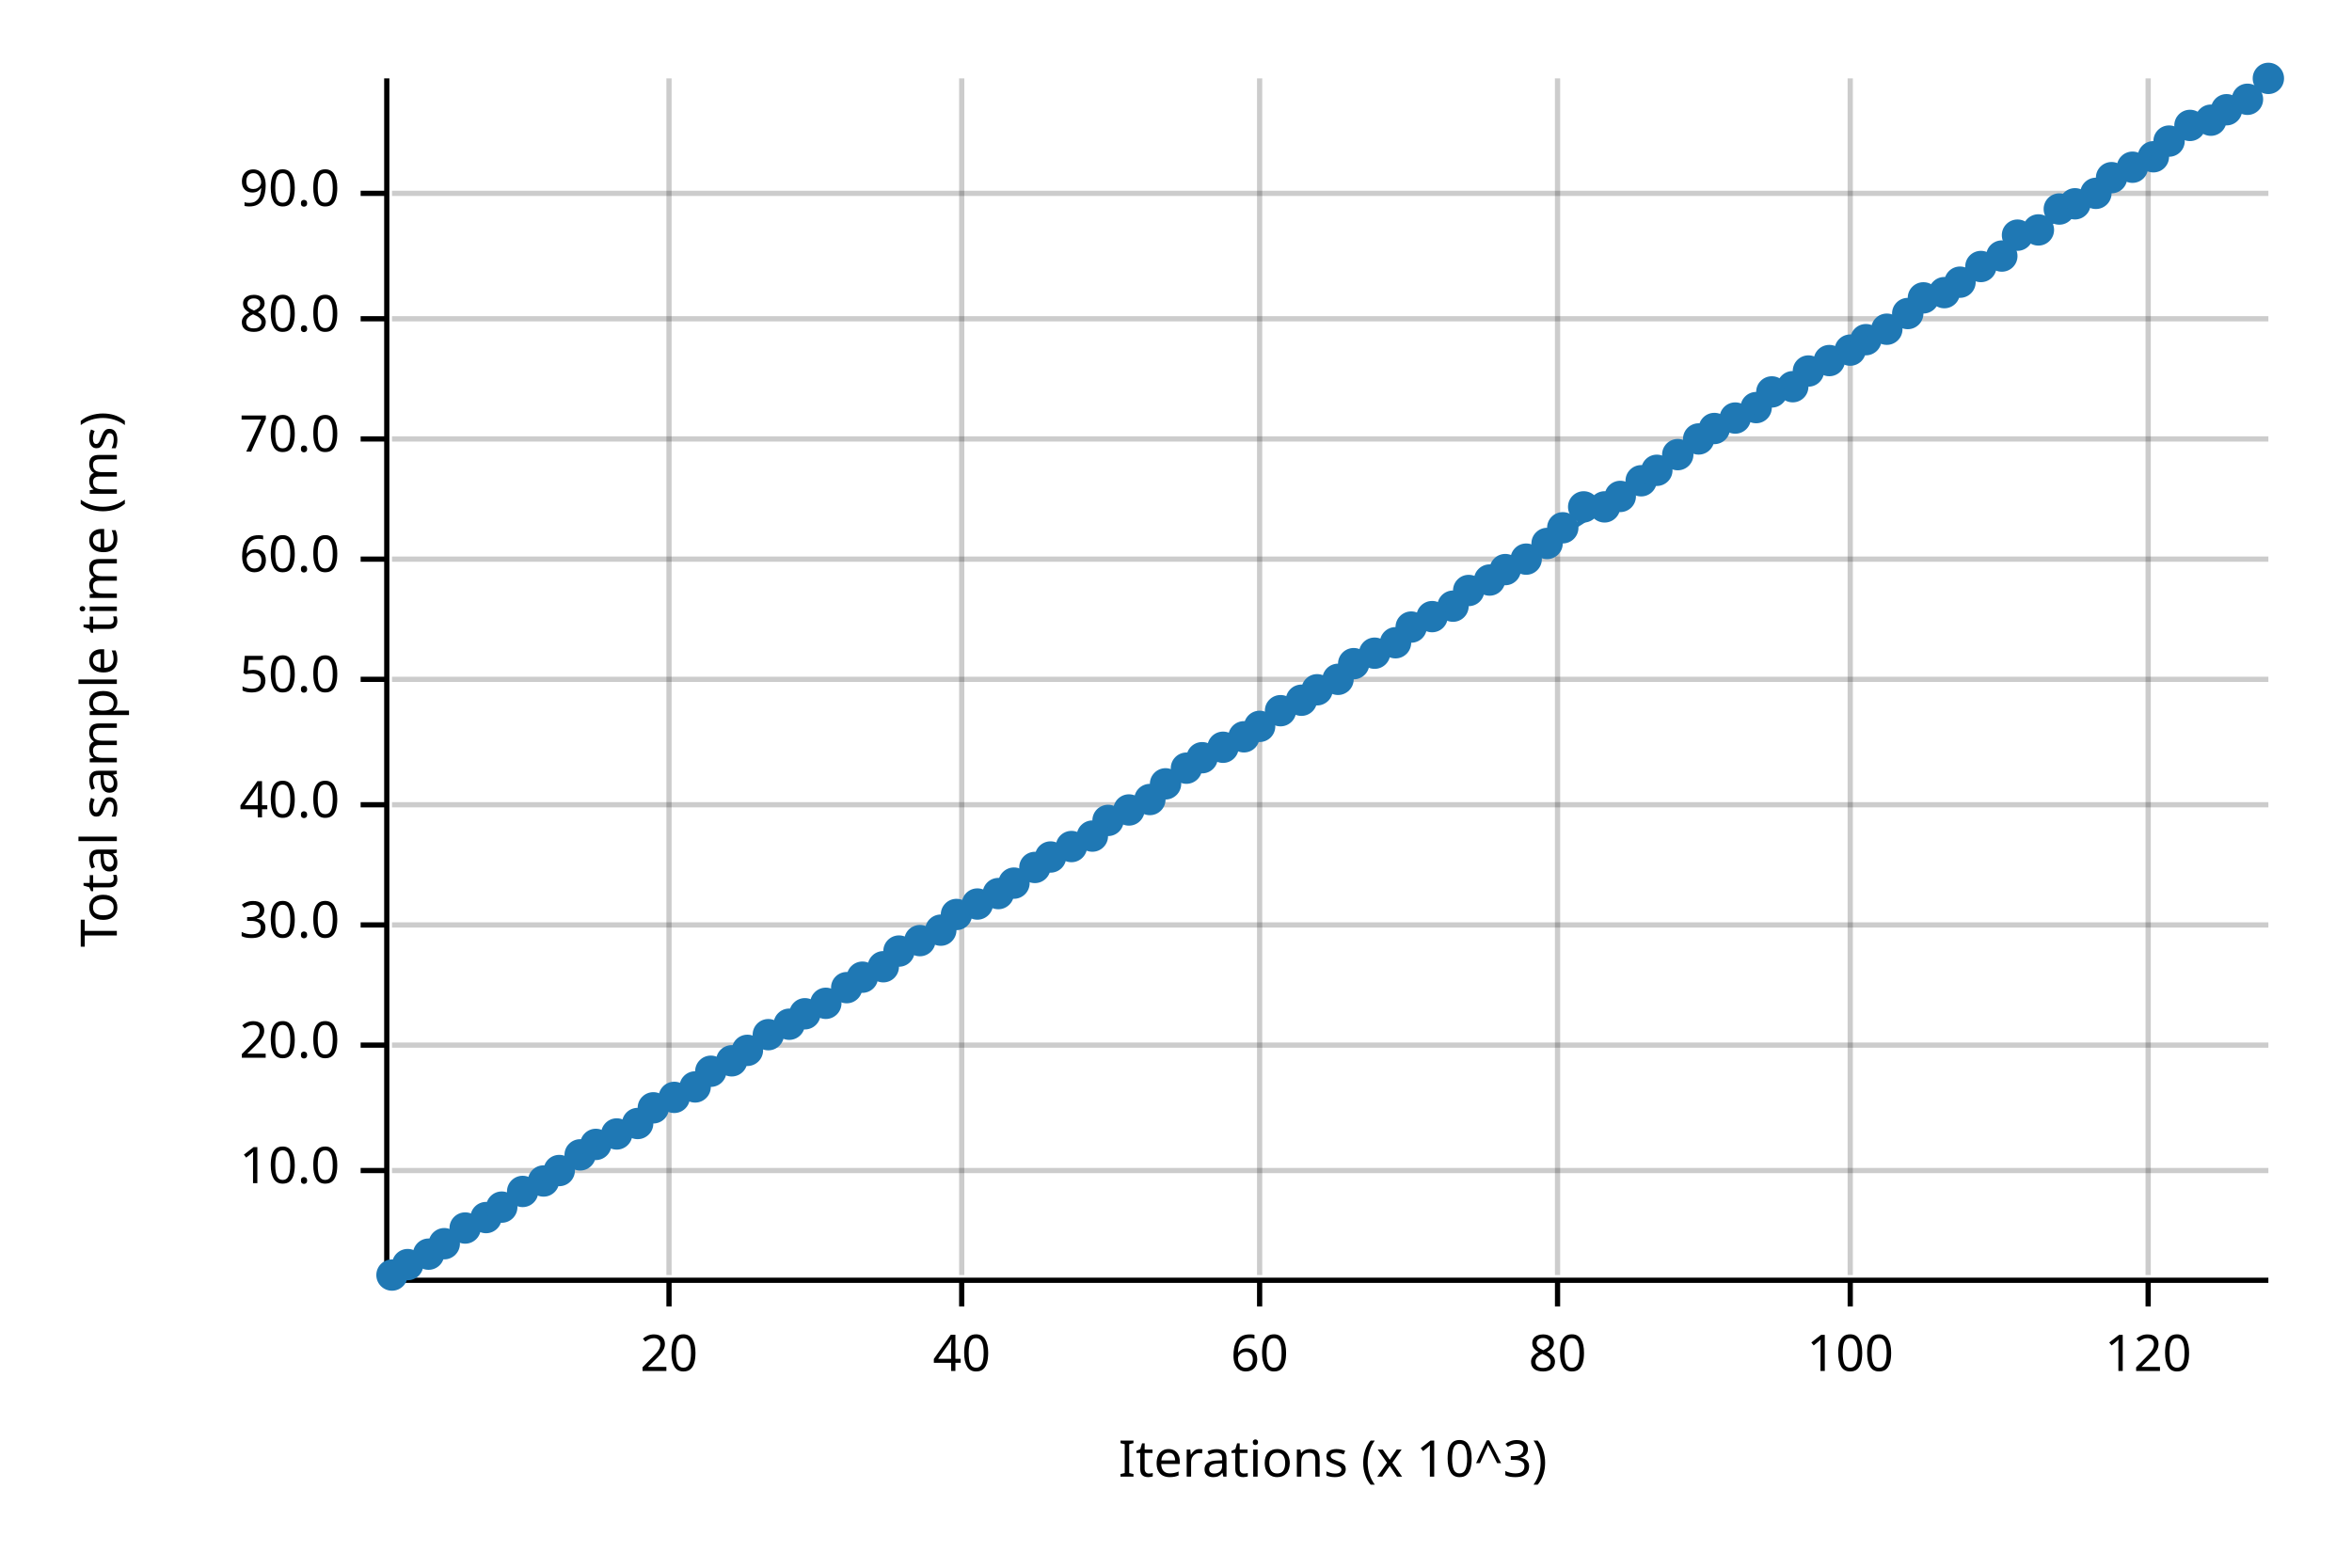
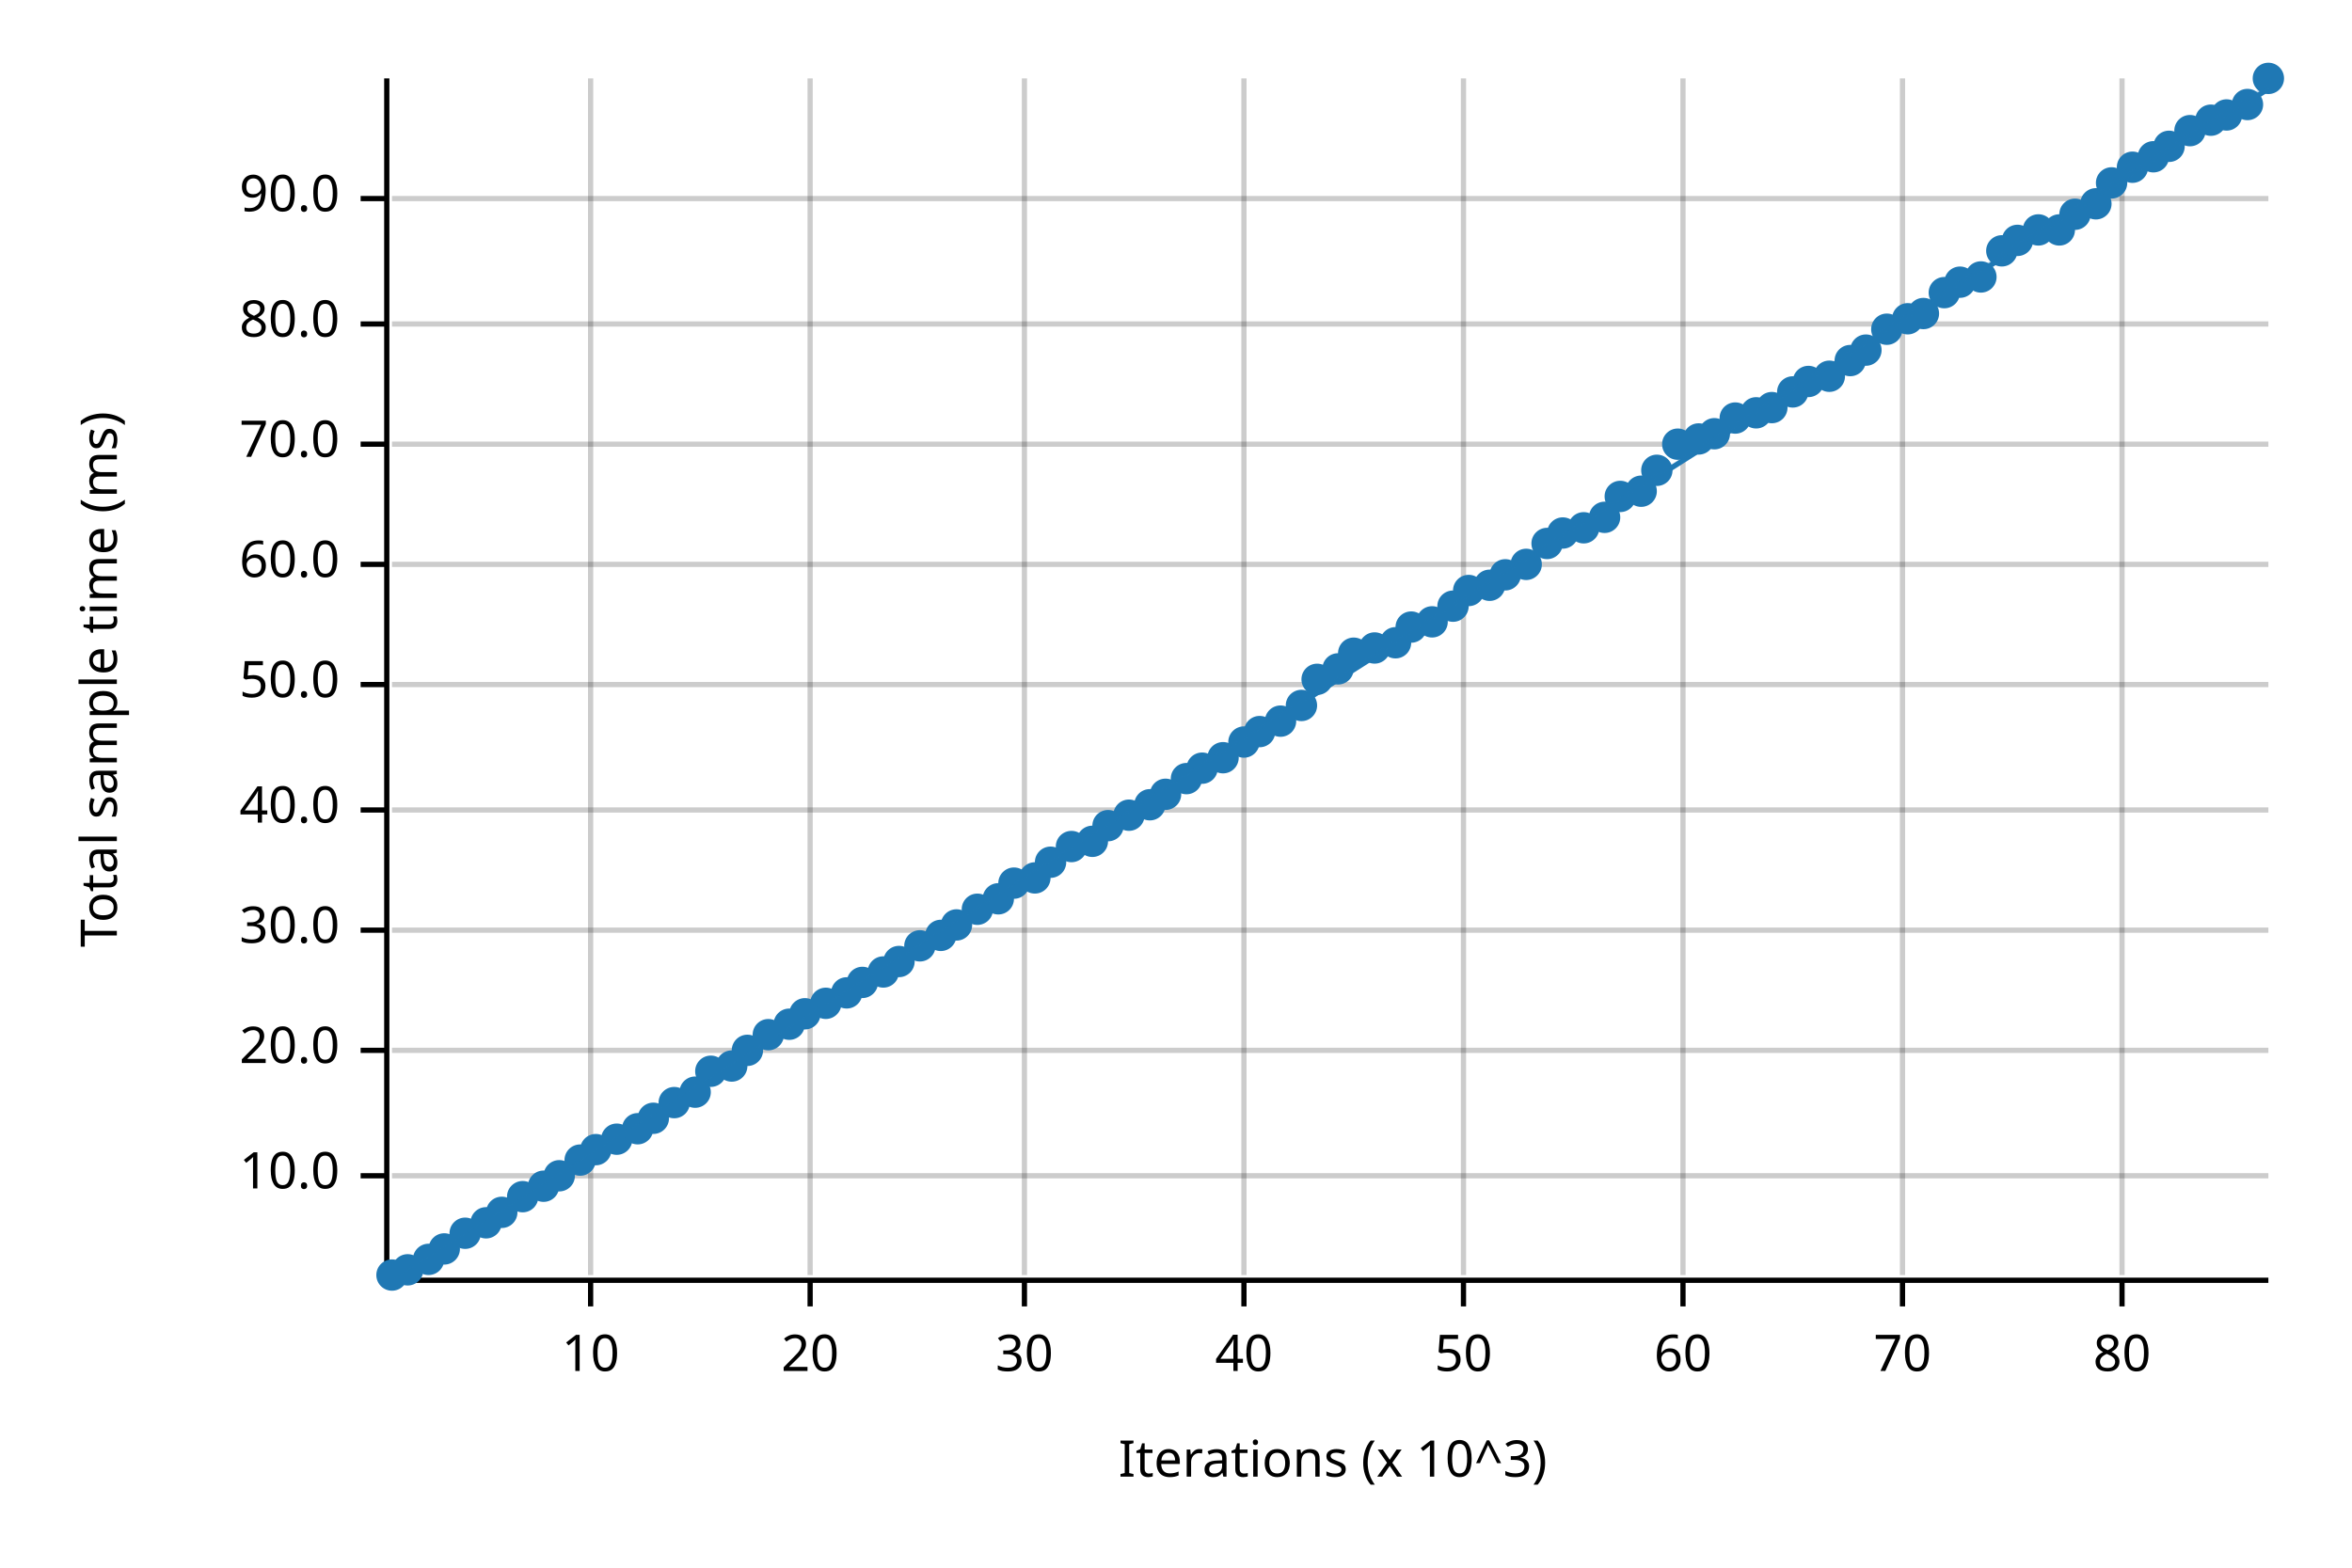
<svg xmlns="http://www.w3.org/2000/svg" width="450" height="300" viewBox="0 0 450 300">
  <text x="15" y="130" dy="0.76em" text-anchor="middle" font-family="sans-serif" font-size="9.677" opacity="1" fill="#000000" transform="rotate(270, 15, 130)">
Total sample time (ms)
</text>
  <text x="255" y="285" dy="-0.5ex" text-anchor="middle" font-family="sans-serif" font-size="9.677" opacity="1" fill="#000000">
Iterations (x 10^3)
</text>
-   <line opacity="0.2" stroke="#000000" stroke-width="1" x1="128" y1="244" x2="128" y2="15" />
-   <line opacity="0.2" stroke="#000000" stroke-width="1" x1="184" y1="244" x2="184" y2="15" />
-   <line opacity="0.2" stroke="#000000" stroke-width="1" x1="241" y1="244" x2="241" y2="15" />
-   <line opacity="0.2" stroke="#000000" stroke-width="1" x1="298" y1="244" x2="298" y2="15" />
-   <line opacity="0.2" stroke="#000000" stroke-width="1" x1="354" y1="244" x2="354" y2="15" />
-   <line opacity="0.2" stroke="#000000" stroke-width="1" x1="411" y1="244" x2="411" y2="15" />
-   <line opacity="0.2" stroke="#000000" stroke-width="1" x1="75" y1="224" x2="434" y2="224" />
-   <line opacity="0.2" stroke="#000000" stroke-width="1" x1="75" y1="200" x2="434" y2="200" />
-   <line opacity="0.2" stroke="#000000" stroke-width="1" x1="75" y1="177" x2="434" y2="177" />
-   <line opacity="0.2" stroke="#000000" stroke-width="1" x1="75" y1="154" x2="434" y2="154" />
-   <line opacity="0.2" stroke="#000000" stroke-width="1" x1="75" y1="130" x2="434" y2="130" />
-   <line opacity="0.2" stroke="#000000" stroke-width="1" x1="75" y1="107" x2="434" y2="107" />
-   <line opacity="0.2" stroke="#000000" stroke-width="1" x1="75" y1="84" x2="434" y2="84" />
-   <line opacity="0.2" stroke="#000000" stroke-width="1" x1="75" y1="61" x2="434" y2="61" />
-   <line opacity="0.2" stroke="#000000" stroke-width="1" x1="75" y1="37" x2="434" y2="37" />
+   <line opacity="0.2" stroke="#000000" stroke-width="1" x1="113" y1="244" x2="113" y2="15" />
+   <line opacity="0.2" stroke="#000000" stroke-width="1" x1="155" y1="244" x2="155" y2="15" />
+   <line opacity="0.2" stroke="#000000" stroke-width="1" x1="196" y1="244" x2="196" y2="15" />
+   <line opacity="0.2" stroke="#000000" stroke-width="1" x1="238" y1="244" x2="238" y2="15" />
+   <line opacity="0.2" stroke="#000000" stroke-width="1" x1="280" y1="244" x2="280" y2="15" />
+   <line opacity="0.2" stroke="#000000" stroke-width="1" x1="322" y1="244" x2="322" y2="15" />
+   <line opacity="0.2" stroke="#000000" stroke-width="1" x1="364" y1="244" x2="364" y2="15" />
+   <line opacity="0.2" stroke="#000000" stroke-width="1" x1="406" y1="244" x2="406" y2="15" />
+   <line opacity="0.2" stroke="#000000" stroke-width="1" x1="75" y1="225" x2="434" y2="225" />
+   <line opacity="0.2" stroke="#000000" stroke-width="1" x1="75" y1="201" x2="434" y2="201" />
+   <line opacity="0.2" stroke="#000000" stroke-width="1" x1="75" y1="178" x2="434" y2="178" />
+   <line opacity="0.2" stroke="#000000" stroke-width="1" x1="75" y1="155" x2="434" y2="155" />
+   <line opacity="0.2" stroke="#000000" stroke-width="1" x1="75" y1="131" x2="434" y2="131" />
+   <line opacity="0.2" stroke="#000000" stroke-width="1" x1="75" y1="108" x2="434" y2="108" />
+   <line opacity="0.2" stroke="#000000" stroke-width="1" x1="75" y1="85" x2="434" y2="85" />
+   <line opacity="0.2" stroke="#000000" stroke-width="1" x1="75" y1="62" x2="434" y2="62" />
+   <line opacity="0.2" stroke="#000000" stroke-width="1" x1="75" y1="38" x2="434" y2="38" />
  <polyline fill="none" opacity="1" stroke="#000000" stroke-width="1" points="74,15 74,244 " />
-   <text x="65" y="224" dy="0.5ex" text-anchor="end" font-family="sans-serif" font-size="9.677" opacity="1" fill="#000000">
+   <text x="65" y="225" dy="0.5ex" text-anchor="end" font-family="sans-serif" font-size="9.677" opacity="1" fill="#000000">
10.0
</text>
-   <polyline fill="none" opacity="1" stroke="#000000" stroke-width="1" points="69,224 74,224 " />
-   <text x="65" y="200" dy="0.5ex" text-anchor="end" font-family="sans-serif" font-size="9.677" opacity="1" fill="#000000">
+   <polyline fill="none" opacity="1" stroke="#000000" stroke-width="1" points="69,225 74,225 " />
+   <text x="65" y="201" dy="0.5ex" text-anchor="end" font-family="sans-serif" font-size="9.677" opacity="1" fill="#000000">
20.0
</text>
-   <polyline fill="none" opacity="1" stroke="#000000" stroke-width="1" points="69,200 74,200 " />
-   <text x="65" y="177" dy="0.5ex" text-anchor="end" font-family="sans-serif" font-size="9.677" opacity="1" fill="#000000">
+   <polyline fill="none" opacity="1" stroke="#000000" stroke-width="1" points="69,201 74,201 " />
+   <text x="65" y="178" dy="0.5ex" text-anchor="end" font-family="sans-serif" font-size="9.677" opacity="1" fill="#000000">
30.0
</text>
-   <polyline fill="none" opacity="1" stroke="#000000" stroke-width="1" points="69,177 74,177 " />
-   <text x="65" y="154" dy="0.5ex" text-anchor="end" font-family="sans-serif" font-size="9.677" opacity="1" fill="#000000">
+   <polyline fill="none" opacity="1" stroke="#000000" stroke-width="1" points="69,178 74,178 " />
+   <text x="65" y="155" dy="0.5ex" text-anchor="end" font-family="sans-serif" font-size="9.677" opacity="1" fill="#000000">
40.0
</text>
-   <polyline fill="none" opacity="1" stroke="#000000" stroke-width="1" points="69,154 74,154 " />
-   <text x="65" y="130" dy="0.5ex" text-anchor="end" font-family="sans-serif" font-size="9.677" opacity="1" fill="#000000">
+   <polyline fill="none" opacity="1" stroke="#000000" stroke-width="1" points="69,155 74,155 " />
+   <text x="65" y="131" dy="0.5ex" text-anchor="end" font-family="sans-serif" font-size="9.677" opacity="1" fill="#000000">
50.0
</text>
-   <polyline fill="none" opacity="1" stroke="#000000" stroke-width="1" points="69,130 74,130 " />
-   <text x="65" y="107" dy="0.5ex" text-anchor="end" font-family="sans-serif" font-size="9.677" opacity="1" fill="#000000">
+   <polyline fill="none" opacity="1" stroke="#000000" stroke-width="1" points="69,131 74,131 " />
+   <text x="65" y="108" dy="0.5ex" text-anchor="end" font-family="sans-serif" font-size="9.677" opacity="1" fill="#000000">
60.0
</text>
-   <polyline fill="none" opacity="1" stroke="#000000" stroke-width="1" points="69,107 74,107 " />
-   <text x="65" y="84" dy="0.5ex" text-anchor="end" font-family="sans-serif" font-size="9.677" opacity="1" fill="#000000">
+   <polyline fill="none" opacity="1" stroke="#000000" stroke-width="1" points="69,108 74,108 " />
+   <text x="65" y="85" dy="0.5ex" text-anchor="end" font-family="sans-serif" font-size="9.677" opacity="1" fill="#000000">
70.0
</text>
-   <polyline fill="none" opacity="1" stroke="#000000" stroke-width="1" points="69,84 74,84 " />
-   <text x="65" y="61" dy="0.5ex" text-anchor="end" font-family="sans-serif" font-size="9.677" opacity="1" fill="#000000">
+   <polyline fill="none" opacity="1" stroke="#000000" stroke-width="1" points="69,85 74,85 " />
+   <text x="65" y="62" dy="0.5ex" text-anchor="end" font-family="sans-serif" font-size="9.677" opacity="1" fill="#000000">
80.0
</text>
-   <polyline fill="none" opacity="1" stroke="#000000" stroke-width="1" points="69,61 74,61 " />
-   <text x="65" y="37" dy="0.5ex" text-anchor="end" font-family="sans-serif" font-size="9.677" opacity="1" fill="#000000">
+   <polyline fill="none" opacity="1" stroke="#000000" stroke-width="1" points="69,62 74,62 " />
+   <text x="65" y="38" dy="0.5ex" text-anchor="end" font-family="sans-serif" font-size="9.677" opacity="1" fill="#000000">
90.0
</text>
-   <polyline fill="none" opacity="1" stroke="#000000" stroke-width="1" points="69,37 74,37 " />
+   <polyline fill="none" opacity="1" stroke="#000000" stroke-width="1" points="69,38 74,38 " />
  <polyline fill="none" opacity="1" stroke="#000000" stroke-width="1" points="75,245 434,245 " />
-   <text x="128" y="255" dy="0.76em" text-anchor="middle" font-family="sans-serif" font-size="9.677" opacity="1" fill="#000000">
+   <text x="113" y="255" dy="0.76em" text-anchor="middle" font-family="sans-serif" font-size="9.677" opacity="1" fill="#000000">
+ 10
+ </text>
+   <polyline fill="none" opacity="1" stroke="#000000" stroke-width="1" points="113,245 113,250 " />
+   <text x="155" y="255" dy="0.76em" text-anchor="middle" font-family="sans-serif" font-size="9.677" opacity="1" fill="#000000">
20
</text>
-   <polyline fill="none" opacity="1" stroke="#000000" stroke-width="1" points="128,245 128,250 " />
-   <text x="184" y="255" dy="0.76em" text-anchor="middle" font-family="sans-serif" font-size="9.677" opacity="1" fill="#000000">
+   <polyline fill="none" opacity="1" stroke="#000000" stroke-width="1" points="155,245 155,250 " />
+   <text x="196" y="255" dy="0.76em" text-anchor="middle" font-family="sans-serif" font-size="9.677" opacity="1" fill="#000000">
+ 30
+ </text>
+   <polyline fill="none" opacity="1" stroke="#000000" stroke-width="1" points="196,245 196,250 " />
+   <text x="238" y="255" dy="0.76em" text-anchor="middle" font-family="sans-serif" font-size="9.677" opacity="1" fill="#000000">
40
</text>
-   <polyline fill="none" opacity="1" stroke="#000000" stroke-width="1" points="184,245 184,250 " />
-   <text x="241" y="255" dy="0.76em" text-anchor="middle" font-family="sans-serif" font-size="9.677" opacity="1" fill="#000000">
+   <polyline fill="none" opacity="1" stroke="#000000" stroke-width="1" points="238,245 238,250 " />
+   <text x="280" y="255" dy="0.76em" text-anchor="middle" font-family="sans-serif" font-size="9.677" opacity="1" fill="#000000">
+ 50
+ </text>
+   <polyline fill="none" opacity="1" stroke="#000000" stroke-width="1" points="280,245 280,250 " />
+   <text x="322" y="255" dy="0.76em" text-anchor="middle" font-family="sans-serif" font-size="9.677" opacity="1" fill="#000000">
60
</text>
-   <polyline fill="none" opacity="1" stroke="#000000" stroke-width="1" points="241,245 241,250 " />
-   <text x="298" y="255" dy="0.76em" text-anchor="middle" font-family="sans-serif" font-size="9.677" opacity="1" fill="#000000">
+   <polyline fill="none" opacity="1" stroke="#000000" stroke-width="1" points="322,245 322,250 " />
+   <text x="364" y="255" dy="0.76em" text-anchor="middle" font-family="sans-serif" font-size="9.677" opacity="1" fill="#000000">
+ 70
+ </text>
+   <polyline fill="none" opacity="1" stroke="#000000" stroke-width="1" points="364,245 364,250 " />
+   <text x="406" y="255" dy="0.76em" text-anchor="middle" font-family="sans-serif" font-size="9.677" opacity="1" fill="#000000">
80
</text>
-   <polyline fill="none" opacity="1" stroke="#000000" stroke-width="1" points="298,245 298,250 " />
-   <text x="354" y="255" dy="0.76em" text-anchor="middle" font-family="sans-serif" font-size="9.677" opacity="1" fill="#000000">
- 100
- </text>
-   <polyline fill="none" opacity="1" stroke="#000000" stroke-width="1" points="354,245 354,250 " />
-   <text x="411" y="255" dy="0.76em" text-anchor="middle" font-family="sans-serif" font-size="9.677" opacity="1" fill="#000000">
- 120
- </text>
-   <polyline fill="none" opacity="1" stroke="#000000" stroke-width="1" points="411,245 411,250 " />
+   <polyline fill="none" opacity="1" stroke="#000000" stroke-width="1" points="406,245 406,250 " />
  <circle cx="75" cy="244" r="3" opacity="1" fill="#1F78B4" stroke="none" stroke-width="1" />
-   <circle cx="78" cy="242" r="3" opacity="1" fill="#1F78B4" stroke="none" stroke-width="1" />
-   <circle cx="82" cy="240" r="3" opacity="1" fill="#1F78B4" stroke="none" stroke-width="1" />
-   <circle cx="85" cy="238" r="3" opacity="1" fill="#1F78B4" stroke="none" stroke-width="1" />
-   <circle cx="89" cy="235" r="3" opacity="1" fill="#1F78B4" stroke="none" stroke-width="1" />
-   <circle cx="93" cy="233" r="3" opacity="1" fill="#1F78B4" stroke="none" stroke-width="1" />
-   <circle cx="96" cy="231" r="3" opacity="1" fill="#1F78B4" stroke="none" stroke-width="1" />
-   <circle cx="100" cy="228" r="3" opacity="1" fill="#1F78B4" stroke="none" stroke-width="1" />
-   <circle cx="104" cy="226" r="3" opacity="1" fill="#1F78B4" stroke="none" stroke-width="1" />
-   <circle cx="107" cy="224" r="3" opacity="1" fill="#1F78B4" stroke="none" stroke-width="1" />
-   <circle cx="111" cy="221" r="3" opacity="1" fill="#1F78B4" stroke="none" stroke-width="1" />
-   <circle cx="114" cy="219" r="3" opacity="1" fill="#1F78B4" stroke="none" stroke-width="1" />
-   <circle cx="118" cy="217" r="3" opacity="1" fill="#1F78B4" stroke="none" stroke-width="1" />
-   <circle cx="122" cy="215" r="3" opacity="1" fill="#1F78B4" stroke="none" stroke-width="1" />
-   <circle cx="125" cy="212" r="3" opacity="1" fill="#1F78B4" stroke="none" stroke-width="1" />
-   <circle cx="129" cy="210" r="3" opacity="1" fill="#1F78B4" stroke="none" stroke-width="1" />
-   <circle cx="133" cy="208" r="3" opacity="1" fill="#1F78B4" stroke="none" stroke-width="1" />
+   <circle cx="78" cy="243" r="3" opacity="1" fill="#1F78B4" stroke="none" stroke-width="1" />
+   <circle cx="82" cy="241" r="3" opacity="1" fill="#1F78B4" stroke="none" stroke-width="1" />
+   <circle cx="85" cy="239" r="3" opacity="1" fill="#1F78B4" stroke="none" stroke-width="1" />
+   <circle cx="89" cy="236" r="3" opacity="1" fill="#1F78B4" stroke="none" stroke-width="1" />
+   <circle cx="93" cy="234" r="3" opacity="1" fill="#1F78B4" stroke="none" stroke-width="1" />
+   <circle cx="96" cy="232" r="3" opacity="1" fill="#1F78B4" stroke="none" stroke-width="1" />
+   <circle cx="100" cy="229" r="3" opacity="1" fill="#1F78B4" stroke="none" stroke-width="1" />
+   <circle cx="104" cy="227" r="3" opacity="1" fill="#1F78B4" stroke="none" stroke-width="1" />
+   <circle cx="107" cy="225" r="3" opacity="1" fill="#1F78B4" stroke="none" stroke-width="1" />
+   <circle cx="111" cy="222" r="3" opacity="1" fill="#1F78B4" stroke="none" stroke-width="1" />
+   <circle cx="114" cy="220" r="3" opacity="1" fill="#1F78B4" stroke="none" stroke-width="1" />
+   <circle cx="118" cy="218" r="3" opacity="1" fill="#1F78B4" stroke="none" stroke-width="1" />
+   <circle cx="122" cy="216" r="3" opacity="1" fill="#1F78B4" stroke="none" stroke-width="1" />
+   <circle cx="125" cy="214" r="3" opacity="1" fill="#1F78B4" stroke="none" stroke-width="1" />
+   <circle cx="129" cy="211" r="3" opacity="1" fill="#1F78B4" stroke="none" stroke-width="1" />
+   <circle cx="133" cy="209" r="3" opacity="1" fill="#1F78B4" stroke="none" stroke-width="1" />
  <circle cx="136" cy="205" r="3" opacity="1" fill="#1F78B4" stroke="none" stroke-width="1" />
-   <circle cx="140" cy="203" r="3" opacity="1" fill="#1F78B4" stroke="none" stroke-width="1" />
+   <circle cx="140" cy="204" r="3" opacity="1" fill="#1F78B4" stroke="none" stroke-width="1" />
  <circle cx="143" cy="201" r="3" opacity="1" fill="#1F78B4" stroke="none" stroke-width="1" />
  <circle cx="147" cy="198" r="3" opacity="1" fill="#1F78B4" stroke="none" stroke-width="1" />
  <circle cx="151" cy="196" r="3" opacity="1" fill="#1F78B4" stroke="none" stroke-width="1" />
  <circle cx="154" cy="194" r="3" opacity="1" fill="#1F78B4" stroke="none" stroke-width="1" />
  <circle cx="158" cy="192" r="3" opacity="1" fill="#1F78B4" stroke="none" stroke-width="1" />
-   <circle cx="162" cy="189" r="3" opacity="1" fill="#1F78B4" stroke="none" stroke-width="1" />
-   <circle cx="165" cy="187" r="3" opacity="1" fill="#1F78B4" stroke="none" stroke-width="1" />
-   <circle cx="169" cy="185" r="3" opacity="1" fill="#1F78B4" stroke="none" stroke-width="1" />
-   <circle cx="172" cy="182" r="3" opacity="1" fill="#1F78B4" stroke="none" stroke-width="1" />
-   <circle cx="176" cy="180" r="3" opacity="1" fill="#1F78B4" stroke="none" stroke-width="1" />
-   <circle cx="180" cy="178" r="3" opacity="1" fill="#1F78B4" stroke="none" stroke-width="1" />
-   <circle cx="183" cy="175" r="3" opacity="1" fill="#1F78B4" stroke="none" stroke-width="1" />
-   <circle cx="187" cy="173" r="3" opacity="1" fill="#1F78B4" stroke="none" stroke-width="1" />
-   <circle cx="191" cy="171" r="3" opacity="1" fill="#1F78B4" stroke="none" stroke-width="1" />
+   <circle cx="162" cy="190" r="3" opacity="1" fill="#1F78B4" stroke="none" stroke-width="1" />
+   <circle cx="165" cy="188" r="3" opacity="1" fill="#1F78B4" stroke="none" stroke-width="1" />
+   <circle cx="169" cy="186" r="3" opacity="1" fill="#1F78B4" stroke="none" stroke-width="1" />
+   <circle cx="172" cy="184" r="3" opacity="1" fill="#1F78B4" stroke="none" stroke-width="1" />
+   <circle cx="176" cy="181" r="3" opacity="1" fill="#1F78B4" stroke="none" stroke-width="1" />
+   <circle cx="180" cy="179" r="3" opacity="1" fill="#1F78B4" stroke="none" stroke-width="1" />
+   <circle cx="183" cy="177" r="3" opacity="1" fill="#1F78B4" stroke="none" stroke-width="1" />
+   <circle cx="187" cy="174" r="3" opacity="1" fill="#1F78B4" stroke="none" stroke-width="1" />
+   <circle cx="191" cy="172" r="3" opacity="1" fill="#1F78B4" stroke="none" stroke-width="1" />
  <circle cx="194" cy="169" r="3" opacity="1" fill="#1F78B4" stroke="none" stroke-width="1" />
-   <circle cx="198" cy="166" r="3" opacity="1" fill="#1F78B4" stroke="none" stroke-width="1" />
-   <circle cx="201" cy="164" r="3" opacity="1" fill="#1F78B4" stroke="none" stroke-width="1" />
+   <circle cx="198" cy="168" r="3" opacity="1" fill="#1F78B4" stroke="none" stroke-width="1" />
+   <circle cx="201" cy="165" r="3" opacity="1" fill="#1F78B4" stroke="none" stroke-width="1" />
  <circle cx="205" cy="162" r="3" opacity="1" fill="#1F78B4" stroke="none" stroke-width="1" />
-   <circle cx="209" cy="160" r="3" opacity="1" fill="#1F78B4" stroke="none" stroke-width="1" />
-   <circle cx="212" cy="157" r="3" opacity="1" fill="#1F78B4" stroke="none" stroke-width="1" />
-   <circle cx="216" cy="155" r="3" opacity="1" fill="#1F78B4" stroke="none" stroke-width="1" />
-   <circle cx="220" cy="153" r="3" opacity="1" fill="#1F78B4" stroke="none" stroke-width="1" />
-   <circle cx="223" cy="150" r="3" opacity="1" fill="#1F78B4" stroke="none" stroke-width="1" />
-   <circle cx="227" cy="147" r="3" opacity="1" fill="#1F78B4" stroke="none" stroke-width="1" />
-   <circle cx="230" cy="145" r="3" opacity="1" fill="#1F78B4" stroke="none" stroke-width="1" />
-   <circle cx="234" cy="143" r="3" opacity="1" fill="#1F78B4" stroke="none" stroke-width="1" />
-   <circle cx="238" cy="141" r="3" opacity="1" fill="#1F78B4" stroke="none" stroke-width="1" />
-   <circle cx="241" cy="139" r="3" opacity="1" fill="#1F78B4" stroke="none" stroke-width="1" />
-   <circle cx="245" cy="136" r="3" opacity="1" fill="#1F78B4" stroke="none" stroke-width="1" />
-   <circle cx="249" cy="134" r="3" opacity="1" fill="#1F78B4" stroke="none" stroke-width="1" />
-   <circle cx="252" cy="132" r="3" opacity="1" fill="#1F78B4" stroke="none" stroke-width="1" />
-   <circle cx="256" cy="130" r="3" opacity="1" fill="#1F78B4" stroke="none" stroke-width="1" />
-   <circle cx="259" cy="127" r="3" opacity="1" fill="#1F78B4" stroke="none" stroke-width="1" />
-   <circle cx="263" cy="125" r="3" opacity="1" fill="#1F78B4" stroke="none" stroke-width="1" />
+   <circle cx="209" cy="161" r="3" opacity="1" fill="#1F78B4" stroke="none" stroke-width="1" />
+   <circle cx="212" cy="158" r="3" opacity="1" fill="#1F78B4" stroke="none" stroke-width="1" />
+   <circle cx="216" cy="156" r="3" opacity="1" fill="#1F78B4" stroke="none" stroke-width="1" />
+   <circle cx="220" cy="154" r="3" opacity="1" fill="#1F78B4" stroke="none" stroke-width="1" />
+   <circle cx="223" cy="152" r="3" opacity="1" fill="#1F78B4" stroke="none" stroke-width="1" />
+   <circle cx="227" cy="149" r="3" opacity="1" fill="#1F78B4" stroke="none" stroke-width="1" />
+   <circle cx="230" cy="147" r="3" opacity="1" fill="#1F78B4" stroke="none" stroke-width="1" />
+   <circle cx="234" cy="145" r="3" opacity="1" fill="#1F78B4" stroke="none" stroke-width="1" />
+   <circle cx="238" cy="142" r="3" opacity="1" fill="#1F78B4" stroke="none" stroke-width="1" />
+   <circle cx="241" cy="140" r="3" opacity="1" fill="#1F78B4" stroke="none" stroke-width="1" />
+   <circle cx="245" cy="138" r="3" opacity="1" fill="#1F78B4" stroke="none" stroke-width="1" />
+   <circle cx="249" cy="135" r="3" opacity="1" fill="#1F78B4" stroke="none" stroke-width="1" />
+   <circle cx="252" cy="130" r="3" opacity="1" fill="#1F78B4" stroke="none" stroke-width="1" />
+   <circle cx="256" cy="128" r="3" opacity="1" fill="#1F78B4" stroke="none" stroke-width="1" />
+   <circle cx="259" cy="125" r="3" opacity="1" fill="#1F78B4" stroke="none" stroke-width="1" />
+   <circle cx="263" cy="124" r="3" opacity="1" fill="#1F78B4" stroke="none" stroke-width="1" />
  <circle cx="267" cy="123" r="3" opacity="1" fill="#1F78B4" stroke="none" stroke-width="1" />
  <circle cx="270" cy="120" r="3" opacity="1" fill="#1F78B4" stroke="none" stroke-width="1" />
-   <circle cx="274" cy="118" r="3" opacity="1" fill="#1F78B4" stroke="none" stroke-width="1" />
+   <circle cx="274" cy="119" r="3" opacity="1" fill="#1F78B4" stroke="none" stroke-width="1" />
  <circle cx="278" cy="116" r="3" opacity="1" fill="#1F78B4" stroke="none" stroke-width="1" />
  <circle cx="281" cy="113" r="3" opacity="1" fill="#1F78B4" stroke="none" stroke-width="1" />
-   <circle cx="285" cy="111" r="3" opacity="1" fill="#1F78B4" stroke="none" stroke-width="1" />
-   <circle cx="288" cy="109" r="3" opacity="1" fill="#1F78B4" stroke="none" stroke-width="1" />
-   <circle cx="292" cy="107" r="3" opacity="1" fill="#1F78B4" stroke="none" stroke-width="1" />
+   <circle cx="285" cy="112" r="3" opacity="1" fill="#1F78B4" stroke="none" stroke-width="1" />
+   <circle cx="288" cy="110" r="3" opacity="1" fill="#1F78B4" stroke="none" stroke-width="1" />
+   <circle cx="292" cy="108" r="3" opacity="1" fill="#1F78B4" stroke="none" stroke-width="1" />
  <circle cx="296" cy="104" r="3" opacity="1" fill="#1F78B4" stroke="none" stroke-width="1" />
-   <circle cx="299" cy="101" r="3" opacity="1" fill="#1F78B4" stroke="none" stroke-width="1" />
-   <circle cx="303" cy="97" r="3" opacity="1" fill="#1F78B4" stroke="none" stroke-width="1" />
-   <circle cx="307" cy="97" r="3" opacity="1" fill="#1F78B4" stroke="none" stroke-width="1" />
+   <circle cx="299" cy="102" r="3" opacity="1" fill="#1F78B4" stroke="none" stroke-width="1" />
+   <circle cx="303" cy="101" r="3" opacity="1" fill="#1F78B4" stroke="none" stroke-width="1" />
+   <circle cx="307" cy="99" r="3" opacity="1" fill="#1F78B4" stroke="none" stroke-width="1" />
  <circle cx="310" cy="95" r="3" opacity="1" fill="#1F78B4" stroke="none" stroke-width="1" />
-   <circle cx="314" cy="92" r="3" opacity="1" fill="#1F78B4" stroke="none" stroke-width="1" />
+   <circle cx="314" cy="94" r="3" opacity="1" fill="#1F78B4" stroke="none" stroke-width="1" />
  <circle cx="317" cy="90" r="3" opacity="1" fill="#1F78B4" stroke="none" stroke-width="1" />
-   <circle cx="321" cy="87" r="3" opacity="1" fill="#1F78B4" stroke="none" stroke-width="1" />
+   <circle cx="321" cy="85" r="3" opacity="1" fill="#1F78B4" stroke="none" stroke-width="1" />
  <circle cx="325" cy="84" r="3" opacity="1" fill="#1F78B4" stroke="none" stroke-width="1" />
-   <circle cx="328" cy="82" r="3" opacity="1" fill="#1F78B4" stroke="none" stroke-width="1" />
+   <circle cx="328" cy="83" r="3" opacity="1" fill="#1F78B4" stroke="none" stroke-width="1" />
  <circle cx="332" cy="80" r="3" opacity="1" fill="#1F78B4" stroke="none" stroke-width="1" />
-   <circle cx="336" cy="78" r="3" opacity="1" fill="#1F78B4" stroke="none" stroke-width="1" />
-   <circle cx="339" cy="75" r="3" opacity="1" fill="#1F78B4" stroke="none" stroke-width="1" />
-   <circle cx="343" cy="74" r="3" opacity="1" fill="#1F78B4" stroke="none" stroke-width="1" />
-   <circle cx="346" cy="71" r="3" opacity="1" fill="#1F78B4" stroke="none" stroke-width="1" />
-   <circle cx="350" cy="69" r="3" opacity="1" fill="#1F78B4" stroke="none" stroke-width="1" />
-   <circle cx="354" cy="67" r="3" opacity="1" fill="#1F78B4" stroke="none" stroke-width="1" />
-   <circle cx="357" cy="65" r="3" opacity="1" fill="#1F78B4" stroke="none" stroke-width="1" />
+   <circle cx="336" cy="79" r="3" opacity="1" fill="#1F78B4" stroke="none" stroke-width="1" />
+   <circle cx="339" cy="78" r="3" opacity="1" fill="#1F78B4" stroke="none" stroke-width="1" />
+   <circle cx="343" cy="75" r="3" opacity="1" fill="#1F78B4" stroke="none" stroke-width="1" />
+   <circle cx="346" cy="73" r="3" opacity="1" fill="#1F78B4" stroke="none" stroke-width="1" />
+   <circle cx="350" cy="72" r="3" opacity="1" fill="#1F78B4" stroke="none" stroke-width="1" />
+   <circle cx="354" cy="69" r="3" opacity="1" fill="#1F78B4" stroke="none" stroke-width="1" />
+   <circle cx="357" cy="67" r="3" opacity="1" fill="#1F78B4" stroke="none" stroke-width="1" />
  <circle cx="361" cy="63" r="3" opacity="1" fill="#1F78B4" stroke="none" stroke-width="1" />
-   <circle cx="365" cy="60" r="3" opacity="1" fill="#1F78B4" stroke="none" stroke-width="1" />
-   <circle cx="368" cy="57" r="3" opacity="1" fill="#1F78B4" stroke="none" stroke-width="1" />
+   <circle cx="365" cy="61" r="3" opacity="1" fill="#1F78B4" stroke="none" stroke-width="1" />
+   <circle cx="368" cy="60" r="3" opacity="1" fill="#1F78B4" stroke="none" stroke-width="1" />
  <circle cx="372" cy="56" r="3" opacity="1" fill="#1F78B4" stroke="none" stroke-width="1" />
  <circle cx="375" cy="54" r="3" opacity="1" fill="#1F78B4" stroke="none" stroke-width="1" />
-   <circle cx="379" cy="51" r="3" opacity="1" fill="#1F78B4" stroke="none" stroke-width="1" />
-   <circle cx="383" cy="49" r="3" opacity="1" fill="#1F78B4" stroke="none" stroke-width="1" />
-   <circle cx="386" cy="45" r="3" opacity="1" fill="#1F78B4" stroke="none" stroke-width="1" />
+   <circle cx="379" cy="53" r="3" opacity="1" fill="#1F78B4" stroke="none" stroke-width="1" />
+   <circle cx="383" cy="48" r="3" opacity="1" fill="#1F78B4" stroke="none" stroke-width="1" />
+   <circle cx="386" cy="46" r="3" opacity="1" fill="#1F78B4" stroke="none" stroke-width="1" />
  <circle cx="390" cy="44" r="3" opacity="1" fill="#1F78B4" stroke="none" stroke-width="1" />
-   <circle cx="394" cy="40" r="3" opacity="1" fill="#1F78B4" stroke="none" stroke-width="1" />
-   <circle cx="397" cy="39" r="3" opacity="1" fill="#1F78B4" stroke="none" stroke-width="1" />
-   <circle cx="401" cy="37" r="3" opacity="1" fill="#1F78B4" stroke="none" stroke-width="1" />
-   <circle cx="404" cy="34" r="3" opacity="1" fill="#1F78B4" stroke="none" stroke-width="1" />
+   <circle cx="394" cy="44" r="3" opacity="1" fill="#1F78B4" stroke="none" stroke-width="1" />
+   <circle cx="397" cy="41" r="3" opacity="1" fill="#1F78B4" stroke="none" stroke-width="1" />
+   <circle cx="401" cy="39" r="3" opacity="1" fill="#1F78B4" stroke="none" stroke-width="1" />
+   <circle cx="404" cy="35" r="3" opacity="1" fill="#1F78B4" stroke="none" stroke-width="1" />
  <circle cx="408" cy="32" r="3" opacity="1" fill="#1F78B4" stroke="none" stroke-width="1" />
  <circle cx="412" cy="30" r="3" opacity="1" fill="#1F78B4" stroke="none" stroke-width="1" />
-   <circle cx="415" cy="27" r="3" opacity="1" fill="#1F78B4" stroke="none" stroke-width="1" />
-   <circle cx="419" cy="24" r="3" opacity="1" fill="#1F78B4" stroke="none" stroke-width="1" />
+   <circle cx="415" cy="28" r="3" opacity="1" fill="#1F78B4" stroke="none" stroke-width="1" />
+   <circle cx="419" cy="25" r="3" opacity="1" fill="#1F78B4" stroke="none" stroke-width="1" />
  <circle cx="423" cy="23" r="3" opacity="1" fill="#1F78B4" stroke="none" stroke-width="1" />
-   <circle cx="426" cy="21" r="3" opacity="1" fill="#1F78B4" stroke="none" stroke-width="1" />
-   <circle cx="430" cy="19" r="3" opacity="1" fill="#1F78B4" stroke="none" stroke-width="1" />
+   <circle cx="426" cy="22" r="3" opacity="1" fill="#1F78B4" stroke="none" stroke-width="1" />
+   <circle cx="430" cy="20" r="3" opacity="1" fill="#1F78B4" stroke="none" stroke-width="1" />
  <circle cx="434" cy="15" r="3" opacity="1" fill="#1F78B4" stroke="none" stroke-width="1" />
-   <polyline fill="none" opacity="1" stroke="#1F78B4" stroke-width="1" points="75,245 434,16 " />
-   <polygon opacity="0.25" fill="#1F78B4" points="75,245 434,16 434,16 " />
+   <polyline fill="none" opacity="1" stroke="#1F78B4" stroke-width="1" points="75,245 434,17 " />
+   <polygon opacity="0.25" fill="#1F78B4" points="75,245 434,17 434,16 " />
</svg>
